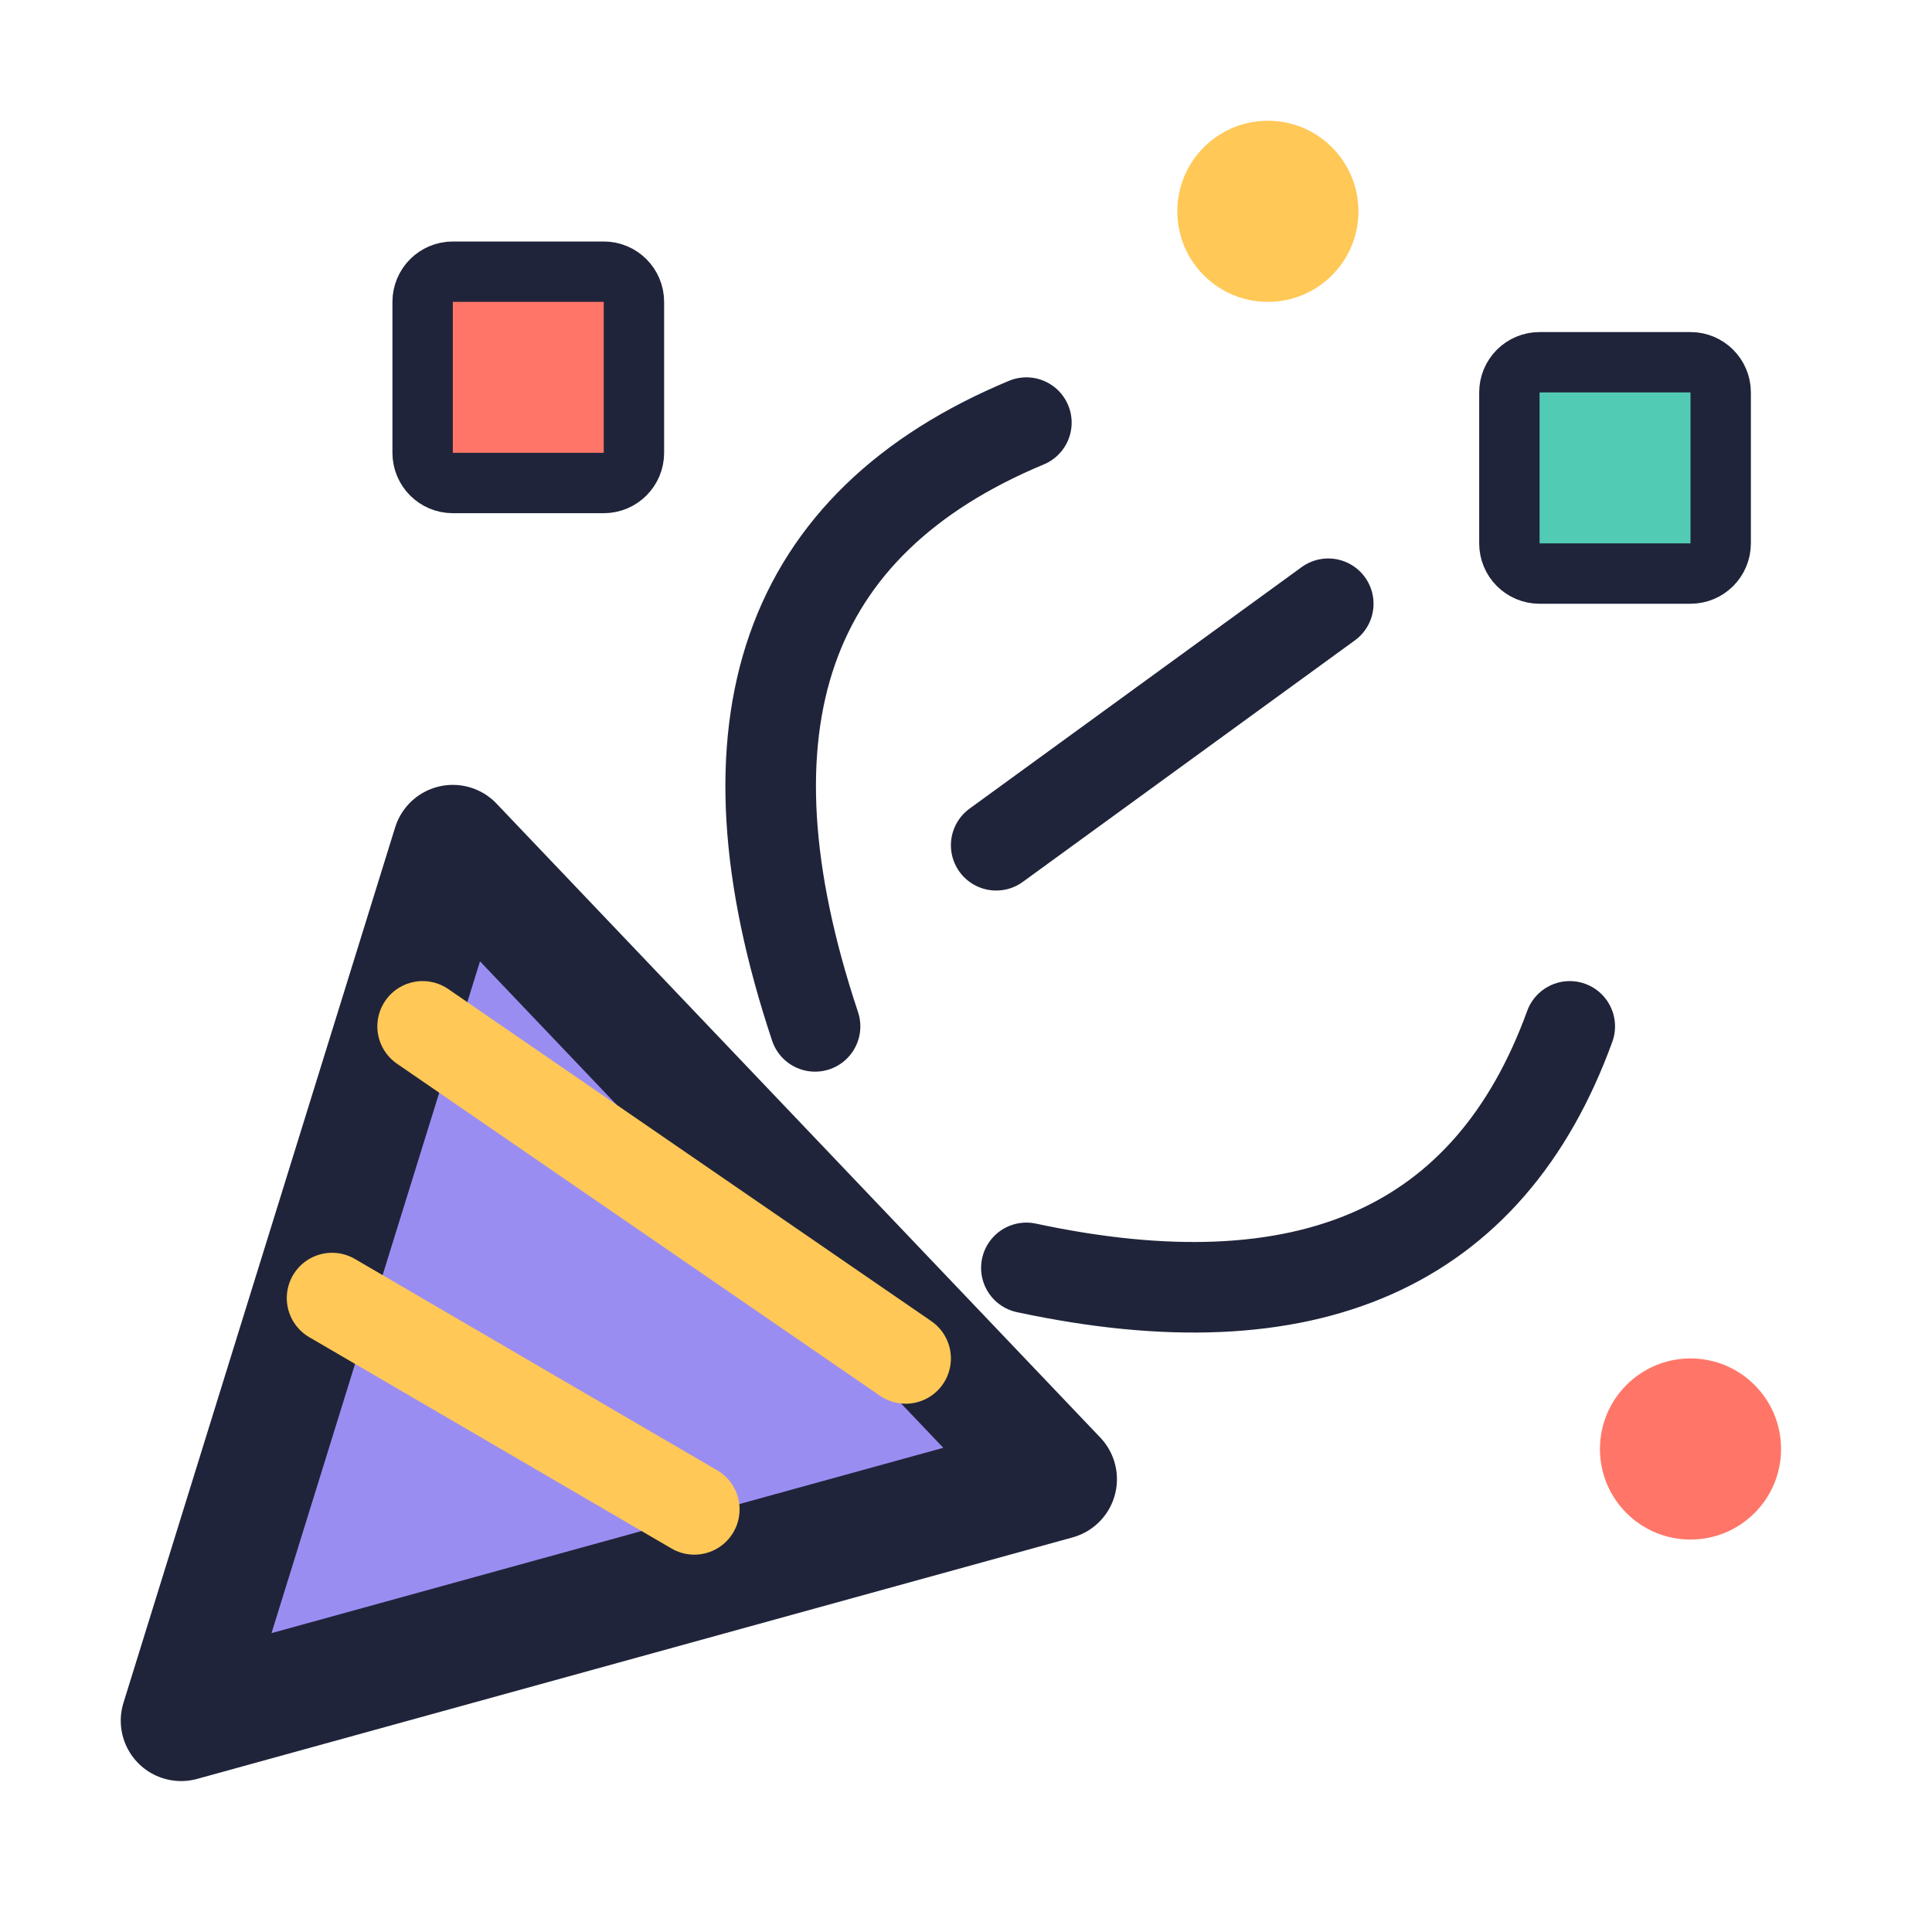
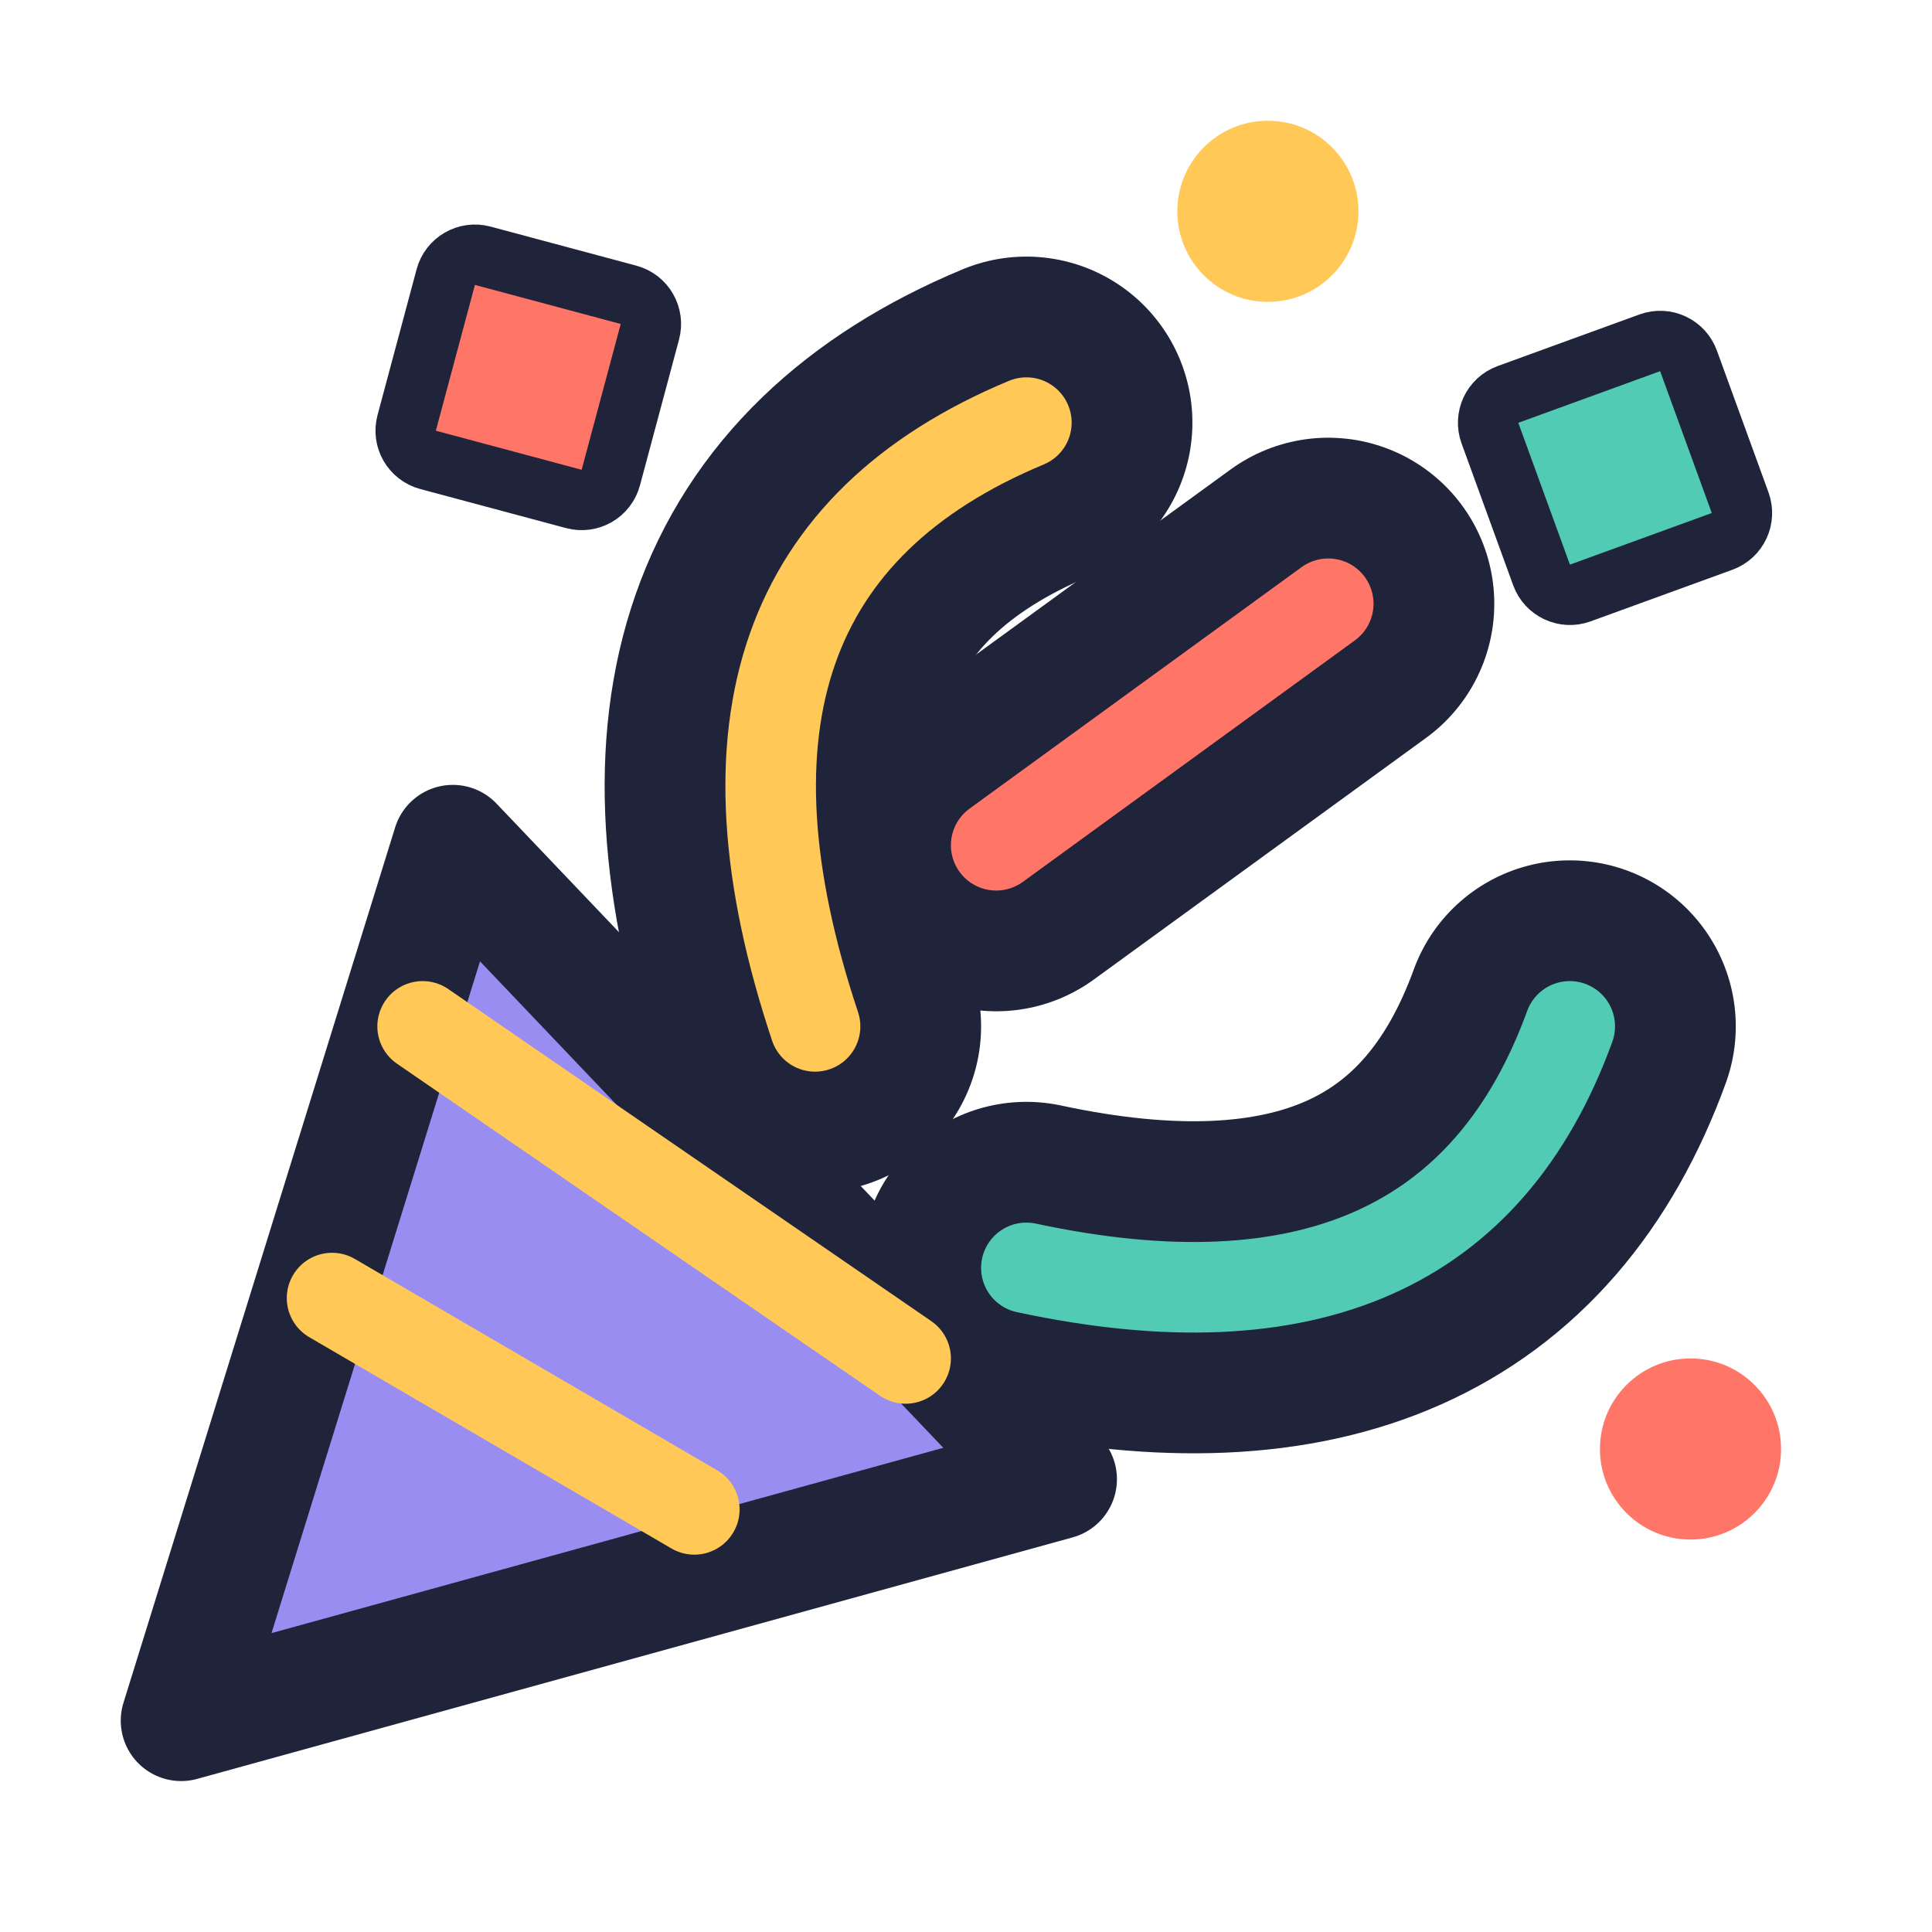
<svg xmlns="http://www.w3.org/2000/svg" viewBox="0 0 64 64" fill="#fff4d9" stroke="#20243a" stroke-width="4" stroke-linecap="round" stroke-linejoin="round">
+   <path d="M27 34Q22 19 34 14" fill="none" stroke-width="11" />
+   <path d="M27 34Q22 19 34 14" fill="none" stroke="#ffc857" stroke-width="3" />
+   <path d="M34 42Q48 45 52 34" fill="none" stroke-width="11" />
+   <path d="M34 42Q48 45 52 34" fill="none" stroke="#52cbb5" stroke-width="3" />
+   <path d="M33 28L44 20" fill="none" stroke-width="11" />
+   <path d="M33 28L44 20" fill="none" stroke="#ff7668" stroke-width="3" />
  <path d="M6 57L15 28L35 49Z" fill="#9a8df2" />
  <path d="M11 43L23 50M14 34L30 45" fill="none" stroke="#ffc857" stroke-width="3" />
-   <path d="M27 34Q22 19 34 14M34 42Q48 45 52 34M33 28L44 20" fill="none" stroke="#20243a" stroke-width="3" />
-   <rect x="14" y="9" width="7" height="7" rx="1" fill="#ff7668" stroke-width="2" />
-   <rect x="50" y="12" width="7" height="7" rx="1" fill="#52cbb5" stroke-width="2" />
+   <g transform="rotate(15 17.5 12.5)">
+     <rect x="14" y="9" width="7" height="7" rx="1" fill="#ff7668" stroke-width="2" />
+   </g>
+   <g transform="rotate(-20 53.5 15.5)">
+     <rect x="50" y="12" width="7" height="7" rx="1" fill="#52cbb5" stroke-width="2" />
+   </g>
  <circle cx="42" cy="7" r="3" fill="#ffc857" stroke="none" />
  <circle cx="56" cy="48" r="3" fill="#ff7668" stroke="none" />
</svg>
